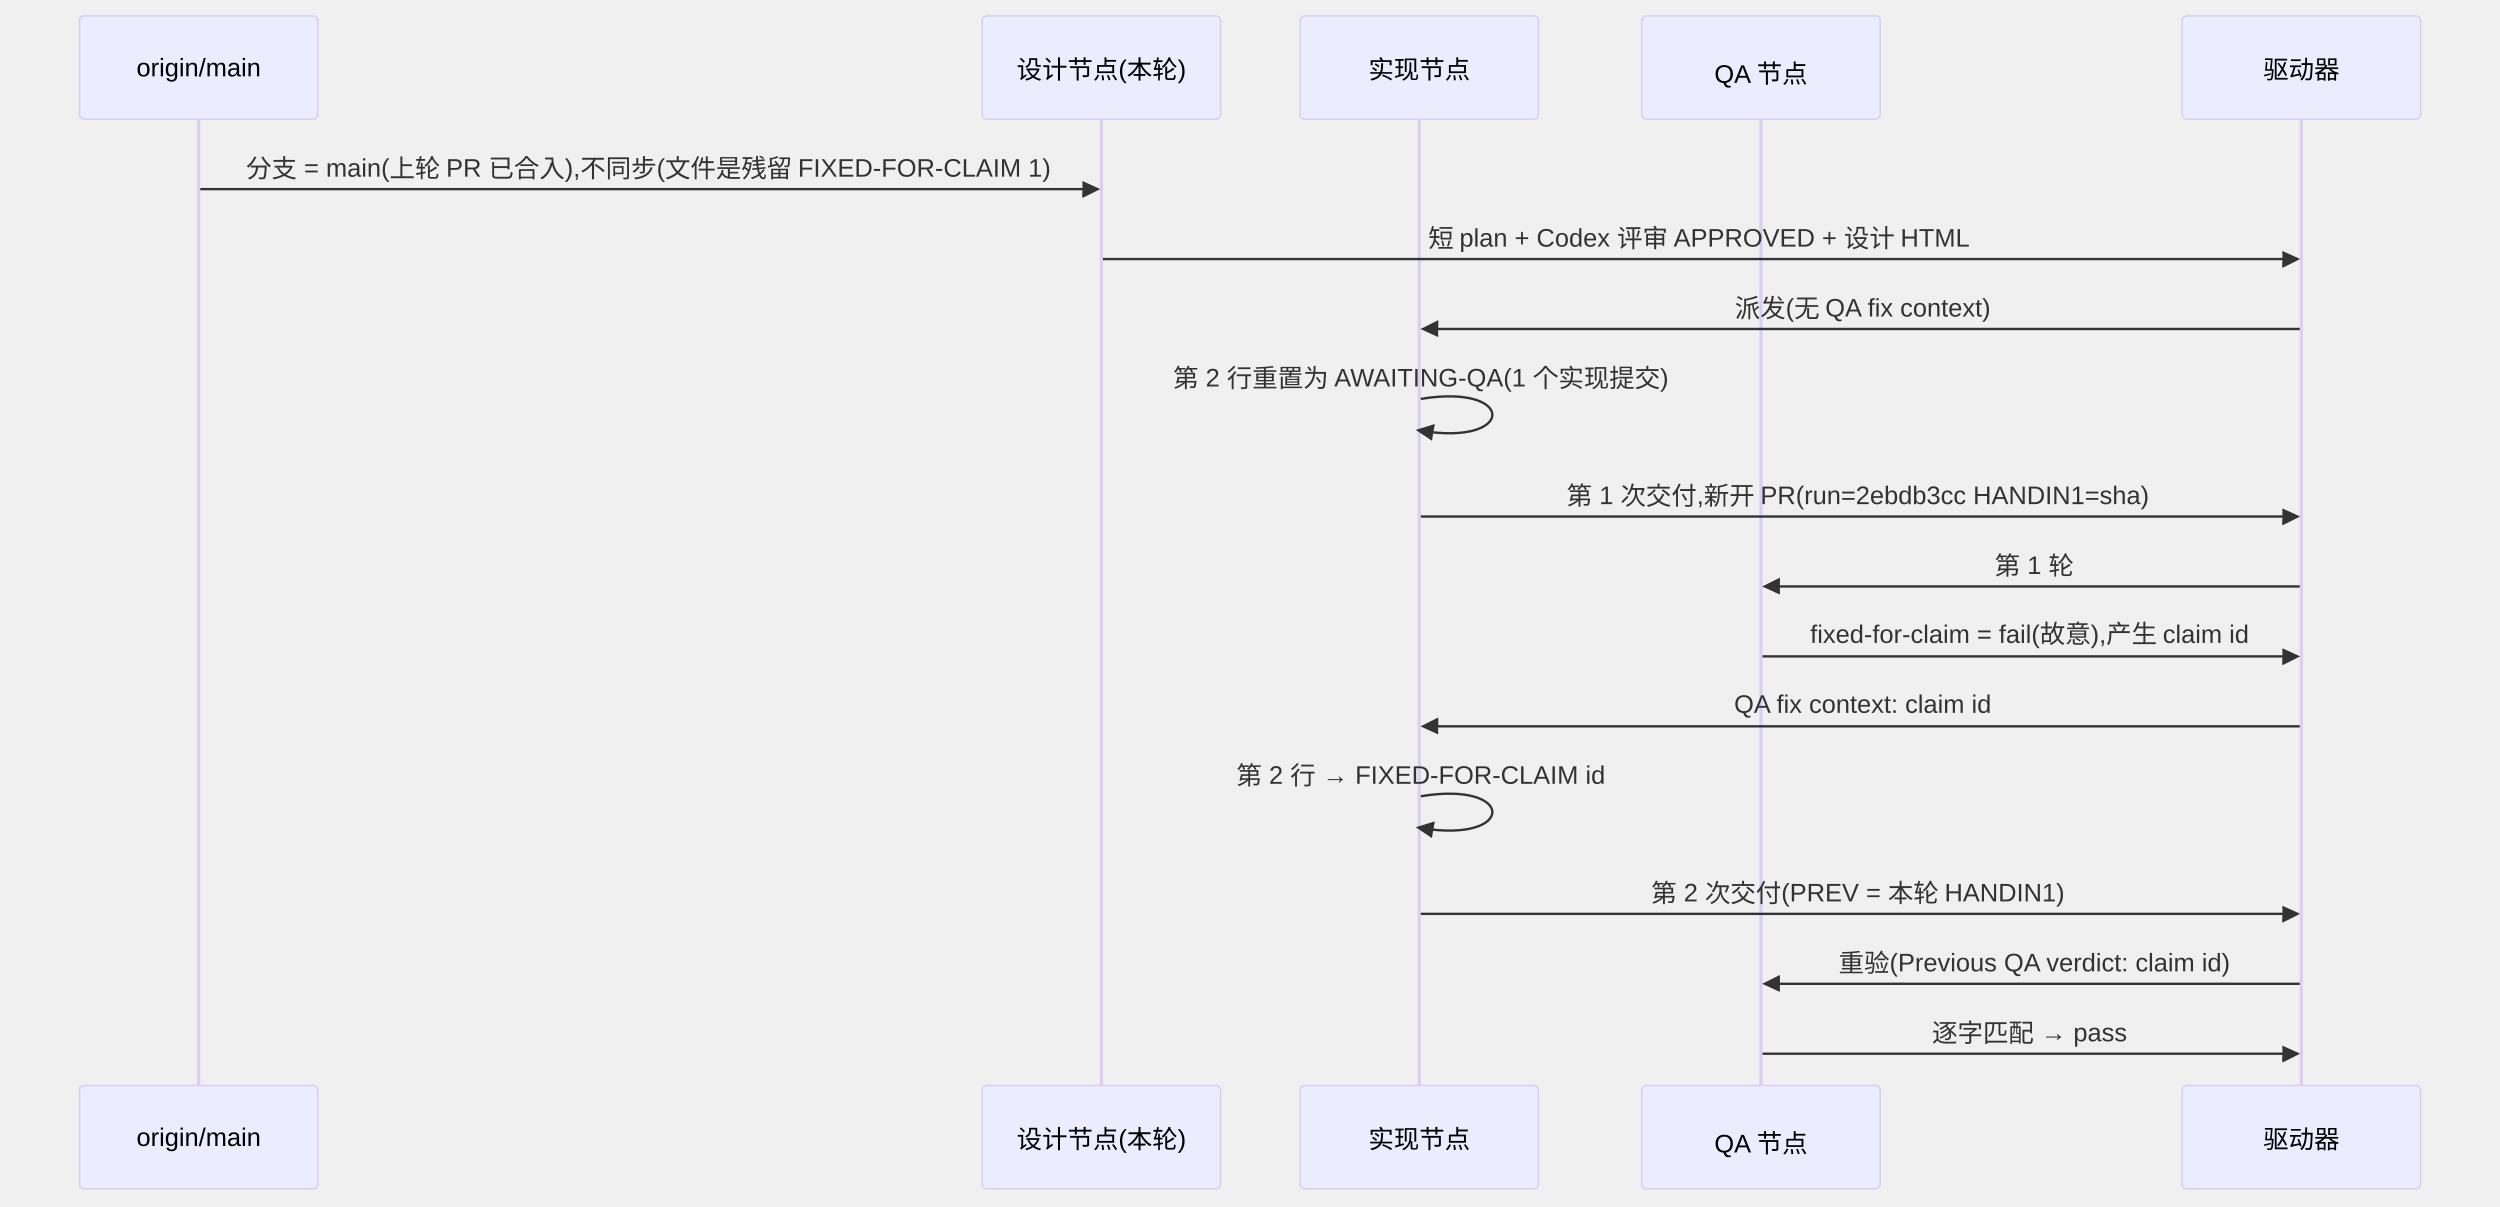
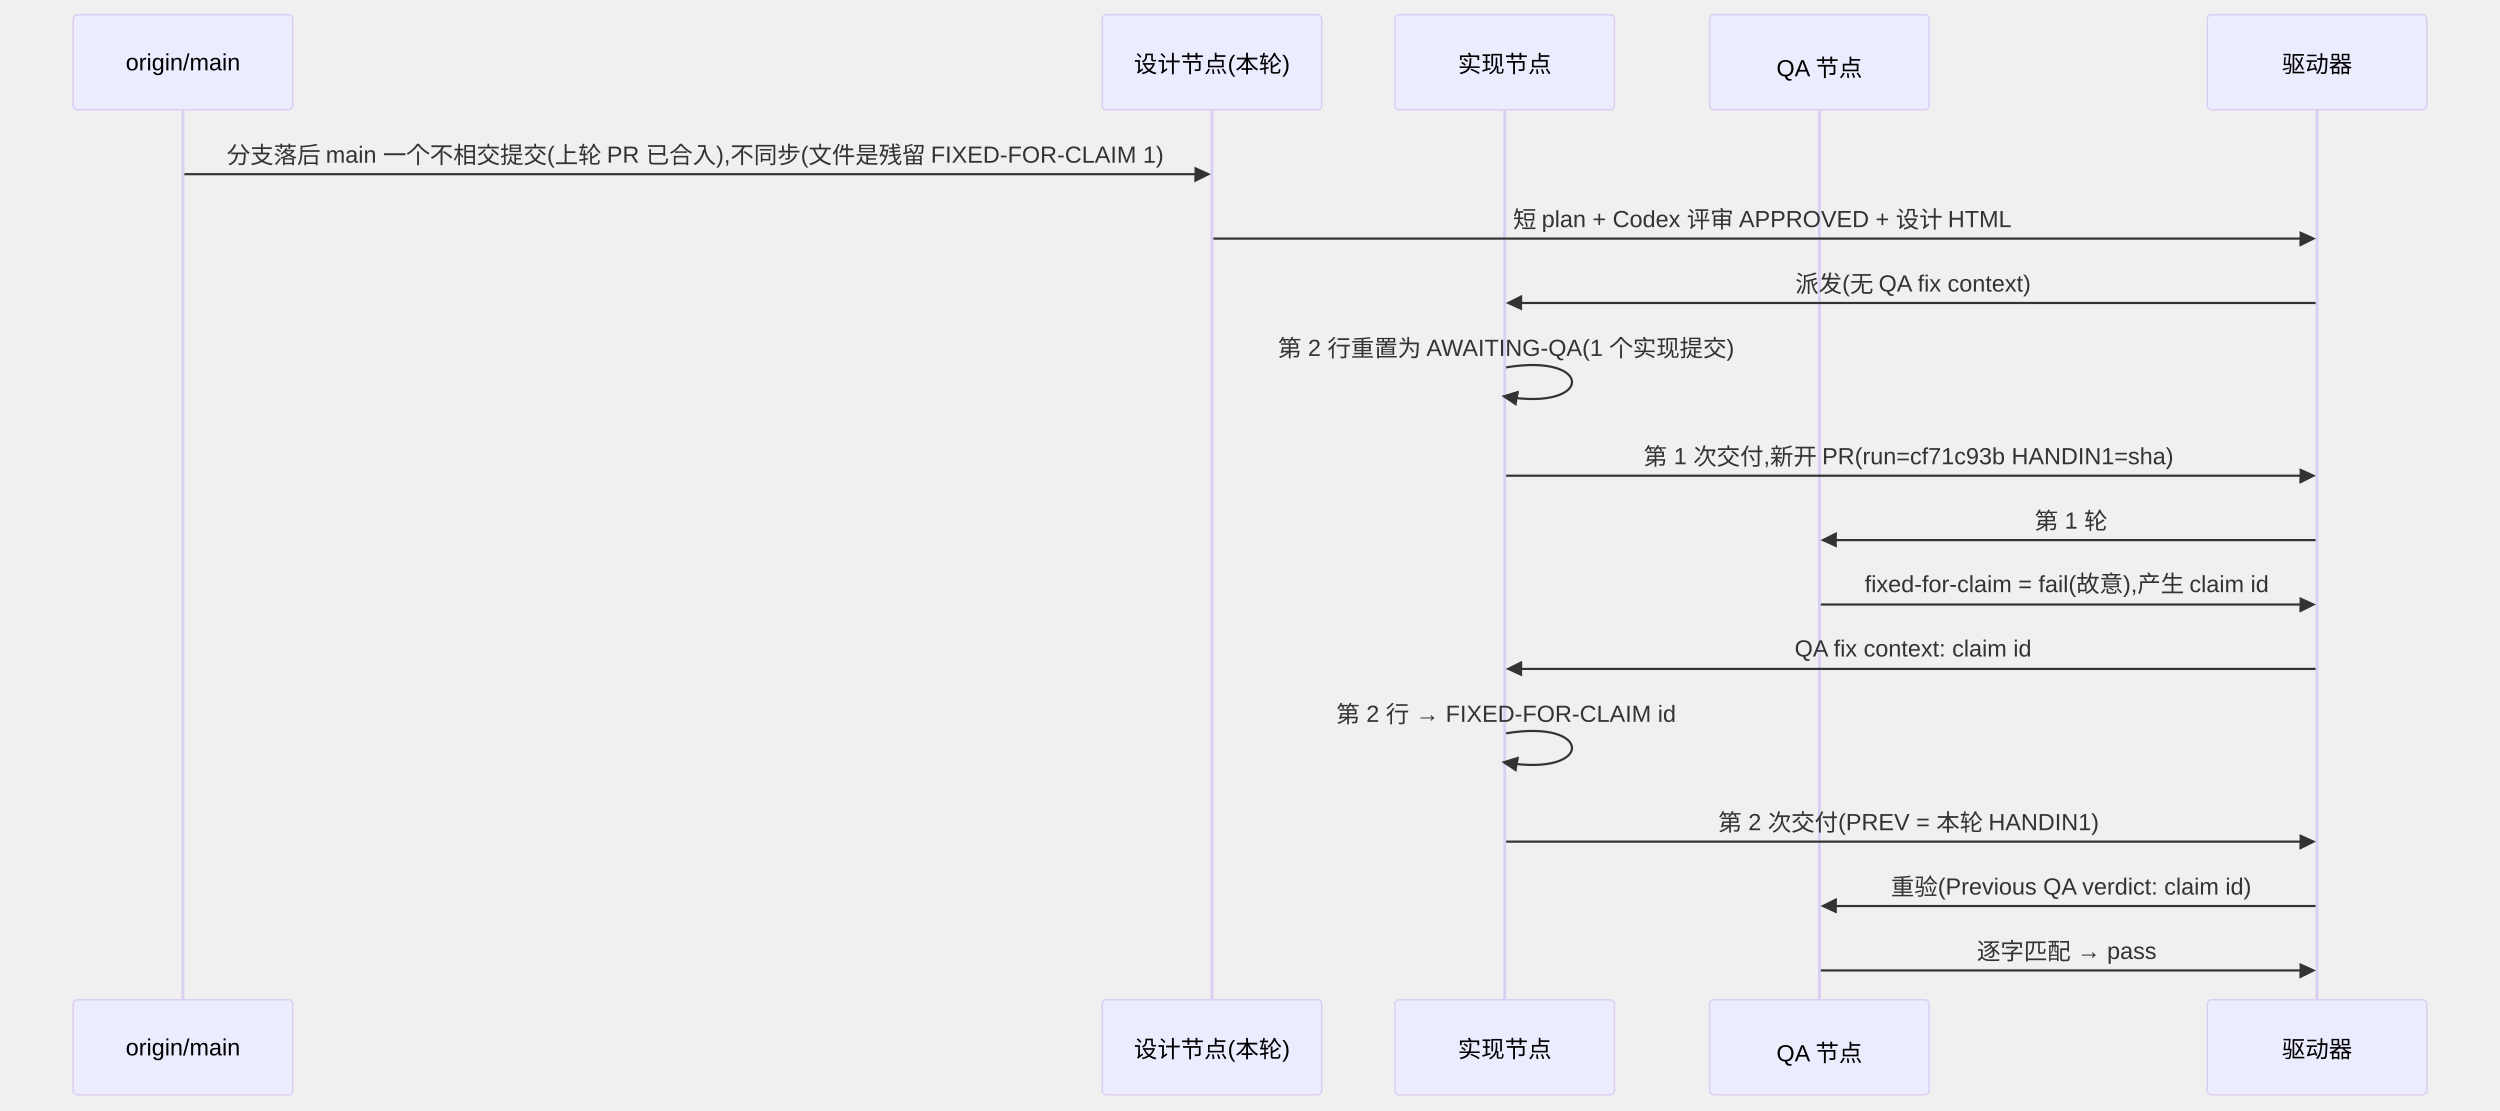
- <svg xmlns="http://www.w3.org/2000/svg" id="FLY-3150-d1" width="100%" style="max-width: 1573px; background-color: white;" viewBox="-50 -10 1573 759" role="graphics-document document" aria-roledescription="sequence">
+ <svg xmlns="http://www.w3.org/2000/svg" id="FLY-3150-d1" width="100%" style="max-width: 1708px; background-color: white;" viewBox="-50 -10 1708 759" role="graphics-document document" aria-roledescription="sequence">
  <g>
-     <rect x="1323" y="673" fill="#eaeaea" stroke="#666" width="150" height="65" name="D" rx="3" ry="3" class="actor actor-bottom" />
-     <text x="1398" y="705.5" dominant-baseline="central" alignment-baseline="central" class="actor actor-box" style="text-anchor: middle; font-size: 16px; font-weight: 400;">
-       <tspan x="1398" dy="0">驱动器</tspan>
+     <rect x="1458" y="673" fill="#eaeaea" stroke="#666" width="150" height="65" name="D" rx="3" ry="3" class="actor actor-bottom" />
+     <text x="1533" y="705.5" dominant-baseline="central" alignment-baseline="central" class="actor actor-box" style="text-anchor: middle; font-size: 16px; font-weight: 400;">
+       <tspan x="1533" dy="0">驱动器</tspan>
    </text>
  </g>
  <g>
-     <rect x="983" y="673" fill="#eaeaea" stroke="#666" width="150" height="65" name="Q" rx="3" ry="3" class="actor actor-bottom" />
-     <text x="1058" y="705.5" dominant-baseline="central" alignment-baseline="central" class="actor actor-box" style="text-anchor: middle; font-size: 16px; font-weight: 400;">
-       <tspan x="1058" dy="0">QA 节点</tspan>
+     <rect x="1118" y="673" fill="#eaeaea" stroke="#666" width="150" height="65" name="Q" rx="3" ry="3" class="actor actor-bottom" />
+     <text x="1193" y="705.5" dominant-baseline="central" alignment-baseline="central" class="actor actor-box" style="text-anchor: middle; font-size: 16px; font-weight: 400;">
+       <tspan x="1193" dy="0">QA 节点</tspan>
    </text>
  </g>
  <g>
-     <rect x="768" y="673" fill="#eaeaea" stroke="#666" width="150" height="65" name="I" rx="3" ry="3" class="actor actor-bottom" />
-     <text x="843" y="705.5" dominant-baseline="central" alignment-baseline="central" class="actor actor-box" style="text-anchor: middle; font-size: 16px; font-weight: 400;">
-       <tspan x="843" dy="0">实现节点</tspan>
+     <rect x="903" y="673" fill="#eaeaea" stroke="#666" width="150" height="65" name="I" rx="3" ry="3" class="actor actor-bottom" />
+     <text x="978" y="705.5" dominant-baseline="central" alignment-baseline="central" class="actor actor-box" style="text-anchor: middle; font-size: 16px; font-weight: 400;">
+       <tspan x="978" dy="0">实现节点</tspan>
    </text>
  </g>
  <g>
-     <rect x="568" y="673" fill="#eaeaea" stroke="#666" width="150" height="65" name="S" rx="3" ry="3" class="actor actor-bottom" />
-     <text x="643" y="705.5" dominant-baseline="central" alignment-baseline="central" class="actor actor-box" style="text-anchor: middle; font-size: 16px; font-weight: 400;">
-       <tspan x="643" dy="0">设计节点(本轮)</tspan>
+     <rect x="703" y="673" fill="#eaeaea" stroke="#666" width="150" height="65" name="S" rx="3" ry="3" class="actor actor-bottom" />
+     <text x="778" y="705.5" dominant-baseline="central" alignment-baseline="central" class="actor actor-box" style="text-anchor: middle; font-size: 16px; font-weight: 400;">
+       <tspan x="778" dy="0">设计节点(本轮)</tspan>
    </text>
  </g>
  <g>
    <rect x="0" y="673" fill="#eaeaea" stroke="#666" width="150" height="65" name="M" rx="3" ry="3" class="actor actor-bottom" />
    <text x="75" y="705.5" dominant-baseline="central" alignment-baseline="central" class="actor actor-box" style="text-anchor: middle; font-size: 16px; font-weight: 400;">
      <tspan x="75" dy="0">origin/main</tspan>
    </text>
  </g>
  <g>
-     <line id="actor4" x1="1398" y1="65" x2="1398" y2="673" class="actor-line 200" stroke-width="0.5px" stroke="#999" name="D" />
+     <line id="actor4" x1="1533" y1="65" x2="1533" y2="673" class="actor-line 200" stroke-width="0.5px" stroke="#999" name="D" />
    <g id="root-4">
-       <rect x="1323" y="0" fill="#eaeaea" stroke="#666" width="150" height="65" name="D" rx="3" ry="3" class="actor actor-top" />
-       <text x="1398" y="32.5" dominant-baseline="central" alignment-baseline="central" class="actor actor-box" style="text-anchor: middle; font-size: 16px; font-weight: 400;">
-         <tspan x="1398" dy="0">驱动器</tspan>
+       <rect x="1458" y="0" fill="#eaeaea" stroke="#666" width="150" height="65" name="D" rx="3" ry="3" class="actor actor-top" />
+       <text x="1533" y="32.5" dominant-baseline="central" alignment-baseline="central" class="actor actor-box" style="text-anchor: middle; font-size: 16px; font-weight: 400;">
+         <tspan x="1533" dy="0">驱动器</tspan>
      </text>
    </g>
  </g>
  <g>
-     <line id="actor3" x1="1058" y1="65" x2="1058" y2="673" class="actor-line 200" stroke-width="0.5px" stroke="#999" name="Q" />
+     <line id="actor3" x1="1193" y1="65" x2="1193" y2="673" class="actor-line 200" stroke-width="0.5px" stroke="#999" name="Q" />
    <g id="root-3">
-       <rect x="983" y="0" fill="#eaeaea" stroke="#666" width="150" height="65" name="Q" rx="3" ry="3" class="actor actor-top" />
-       <text x="1058" y="32.5" dominant-baseline="central" alignment-baseline="central" class="actor actor-box" style="text-anchor: middle; font-size: 16px; font-weight: 400;">
-         <tspan x="1058" dy="0">QA 节点</tspan>
+       <rect x="1118" y="0" fill="#eaeaea" stroke="#666" width="150" height="65" name="Q" rx="3" ry="3" class="actor actor-top" />
+       <text x="1193" y="32.5" dominant-baseline="central" alignment-baseline="central" class="actor actor-box" style="text-anchor: middle; font-size: 16px; font-weight: 400;">
+         <tspan x="1193" dy="0">QA 节点</tspan>
      </text>
    </g>
  </g>
  <g>
-     <line id="actor2" x1="843" y1="65" x2="843" y2="673" class="actor-line 200" stroke-width="0.5px" stroke="#999" name="I" />
+     <line id="actor2" x1="978" y1="65" x2="978" y2="673" class="actor-line 200" stroke-width="0.5px" stroke="#999" name="I" />
    <g id="root-2">
-       <rect x="768" y="0" fill="#eaeaea" stroke="#666" width="150" height="65" name="I" rx="3" ry="3" class="actor actor-top" />
-       <text x="843" y="32.5" dominant-baseline="central" alignment-baseline="central" class="actor actor-box" style="text-anchor: middle; font-size: 16px; font-weight: 400;">
-         <tspan x="843" dy="0">实现节点</tspan>
+       <rect x="903" y="0" fill="#eaeaea" stroke="#666" width="150" height="65" name="I" rx="3" ry="3" class="actor actor-top" />
+       <text x="978" y="32.5" dominant-baseline="central" alignment-baseline="central" class="actor actor-box" style="text-anchor: middle; font-size: 16px; font-weight: 400;">
+         <tspan x="978" dy="0">实现节点</tspan>
      </text>
    </g>
  </g>
  <g>
-     <line id="actor1" x1="643" y1="65" x2="643" y2="673" class="actor-line 200" stroke-width="0.5px" stroke="#999" name="S" />
+     <line id="actor1" x1="778" y1="65" x2="778" y2="673" class="actor-line 200" stroke-width="0.5px" stroke="#999" name="S" />
    <g id="root-1">
-       <rect x="568" y="0" fill="#eaeaea" stroke="#666" width="150" height="65" name="S" rx="3" ry="3" class="actor actor-top" />
-       <text x="643" y="32.5" dominant-baseline="central" alignment-baseline="central" class="actor actor-box" style="text-anchor: middle; font-size: 16px; font-weight: 400;">
-         <tspan x="643" dy="0">设计节点(本轮)</tspan>
+       <rect x="703" y="0" fill="#eaeaea" stroke="#666" width="150" height="65" name="S" rx="3" ry="3" class="actor actor-top" />
+       <text x="778" y="32.5" dominant-baseline="central" alignment-baseline="central" class="actor actor-box" style="text-anchor: middle; font-size: 16px; font-weight: 400;">
+         <tspan x="778" dy="0">设计节点(本轮)</tspan>
      </text>
    </g>
  </g>
  <g>
    <line id="actor0" x1="75" y1="65" x2="75" y2="673" class="actor-line 200" stroke-width="0.5px" stroke="#999" name="M" />
    <g id="root-0">
      <rect x="0" y="0" fill="#eaeaea" stroke="#666" width="150" height="65" name="M" rx="3" ry="3" class="actor actor-top" />
      <text x="75" y="32.5" dominant-baseline="central" alignment-baseline="central" class="actor actor-box" style="text-anchor: middle; font-size: 16px; font-weight: 400;">
        <tspan x="75" dy="0">origin/main</tspan>
      </text>
    </g>
  </g>
  <style>#FLY-3150-d1{font-family:"trebuchet ms",verdana,arial,sans-serif;font-size:16px;fill:#333;}@keyframes edge-animation-frame{from{stroke-dashoffset:0;}}@keyframes dash{to{stroke-dashoffset:0;}}#FLY-3150-d1 .edge-animation-slow{stroke-dasharray:9,5!important;stroke-dashoffset:900;animation:dash 50s linear infinite;stroke-linecap:round;}#FLY-3150-d1 .edge-animation-fast{stroke-dasharray:9,5!important;stroke-dashoffset:900;animation:dash 20s linear infinite;stroke-linecap:round;}#FLY-3150-d1 .error-icon{fill:#552222;}#FLY-3150-d1 .error-text{fill:#552222;stroke:#552222;}#FLY-3150-d1 .edge-thickness-normal{stroke-width:1px;}#FLY-3150-d1 .edge-thickness-thick{stroke-width:3.5px;}#FLY-3150-d1 .edge-pattern-solid{stroke-dasharray:0;}#FLY-3150-d1 .edge-thickness-invisible{stroke-width:0;fill:none;}#FLY-3150-d1 .edge-pattern-dashed{stroke-dasharray:3;}#FLY-3150-d1 .edge-pattern-dotted{stroke-dasharray:2;}#FLY-3150-d1 .marker{fill:#333333;stroke:#333333;}#FLY-3150-d1 .marker.cross{stroke:#333333;}#FLY-3150-d1 svg{font-family:"trebuchet ms",verdana,arial,sans-serif;font-size:16px;}#FLY-3150-d1 p{margin:0;}#FLY-3150-d1 .actor{stroke:hsl(259.626, 59.777%, 87.902%);fill:#ECECFF;}#FLY-3150-d1 text.actor&gt;tspan{fill:black;stroke:none;}#FLY-3150-d1 .actor-line{stroke:hsl(259.626, 59.777%, 87.902%);}#FLY-3150-d1 .innerArc{stroke-width:1.5;stroke-dasharray:none;}#FLY-3150-d1 .messageLine0{stroke-width:1.5;stroke-dasharray:none;stroke:#333;}#FLY-3150-d1 .messageLine1{stroke-width:1.5;stroke-dasharray:2,2;stroke:#333;}#FLY-3150-d1 #arrowhead path{fill:#333;stroke:#333;}#FLY-3150-d1 .sequenceNumber{fill:white;}#FLY-3150-d1 #sequencenumber{fill:#333;}#FLY-3150-d1 #crosshead path{fill:#333;stroke:#333;}#FLY-3150-d1 .messageText{fill:#333;stroke:none;}#FLY-3150-d1 .labelBox{stroke:hsl(259.626, 59.777%, 87.902%);fill:#ECECFF;}#FLY-3150-d1 .labelText,#FLY-3150-d1 .labelText&gt;tspan{fill:black;stroke:none;}#FLY-3150-d1 .loopText,#FLY-3150-d1 .loopText&gt;tspan{fill:black;stroke:none;}#FLY-3150-d1 .loopLine{stroke-width:2px;stroke-dasharray:2,2;stroke:hsl(259.626, 59.777%, 87.902%);fill:hsl(259.626, 59.777%, 87.902%);}#FLY-3150-d1 .note{stroke:#aaaa33;fill:#fff5ad;}#FLY-3150-d1 .noteText,#FLY-3150-d1 .noteText&gt;tspan{fill:black;stroke:none;}#FLY-3150-d1 .activation0{fill:#f4f4f4;stroke:#666;}#FLY-3150-d1 .activation1{fill:#f4f4f4;stroke:#666;}#FLY-3150-d1 .activation2{fill:#f4f4f4;stroke:#666;}#FLY-3150-d1 .actorPopupMenu{position:absolute;}#FLY-3150-d1 .actorPopupMenuPanel{position:absolute;fill:#ECECFF;box-shadow:0px 8px 16px 0px rgba(0,0,0,0.2);filter:drop-shadow(3px 5px 2px rgb(0 0 0 / 0.4));}#FLY-3150-d1 .actor-man line{stroke:hsl(259.626, 59.777%, 87.902%);fill:#ECECFF;}#FLY-3150-d1 .actor-man circle,#FLY-3150-d1 line{stroke:hsl(259.626, 59.777%, 87.902%);fill:#ECECFF;stroke-width:2px;}#FLY-3150-d1 :root{--mermaid-font-family:"trebuchet ms",verdana,arial,sans-serif;}</style>
  <g />
  <defs>
    <symbol id="computer" width="24" height="24">
      <path transform="scale(.5)" d="M2 2v13h20v-13h-20zm18 11h-16v-9h16v9zm-10.228 6l.466-1h3.524l.467 1h-4.457zm14.228 3h-24l2-6h2.104l-1.33 4h18.45l-1.297-4h2.073l2 6zm-5-10h-14v-7h14v7z" />
    </symbol>
  </defs>
  <defs>
    <symbol id="database" fill-rule="evenodd" clip-rule="evenodd">
      <path transform="scale(.5)" d="M12.258.001l.256.004.255.005.253.008.251.01.249.012.247.015.246.016.242.019.241.02.239.023.236.024.233.027.231.028.229.031.225.032.223.034.22.036.217.038.214.04.211.041.208.043.205.045.201.046.198.048.194.05.191.051.187.053.183.054.18.056.175.057.172.059.168.06.163.061.16.063.155.064.15.066.074.033.073.033.071.034.07.034.069.035.068.035.067.035.066.035.064.036.064.036.062.036.06.036.06.037.058.037.058.037.055.038.055.038.053.038.052.038.051.039.05.039.048.039.047.039.045.04.044.04.043.04.041.04.04.041.039.041.037.041.036.041.034.041.033.042.032.042.03.042.029.042.027.042.026.043.024.043.023.043.021.043.02.043.018.044.017.043.015.044.013.044.012.044.011.045.009.044.007.045.006.045.004.045.002.045.001.045v17l-.001.045-.002.045-.004.045-.006.045-.007.045-.009.044-.011.045-.012.044-.013.044-.015.044-.017.043-.018.044-.02.043-.021.043-.023.043-.024.043-.026.043-.027.042-.029.042-.03.042-.032.042-.033.042-.034.041-.036.041-.037.041-.039.041-.04.041-.041.04-.043.04-.044.04-.045.04-.047.039-.048.039-.05.039-.051.039-.052.038-.053.038-.055.038-.055.038-.058.037-.058.037-.06.037-.06.036-.062.036-.064.036-.064.036-.066.035-.067.035-.068.035-.069.035-.07.034-.071.034-.073.033-.074.033-.15.066-.155.064-.16.063-.163.061-.168.06-.172.059-.175.057-.18.056-.183.054-.187.053-.191.051-.194.05-.198.048-.201.046-.205.045-.208.043-.211.041-.214.04-.217.038-.22.036-.223.034-.225.032-.229.031-.231.028-.233.027-.236.024-.239.023-.241.02-.242.019-.246.016-.247.015-.249.012-.251.01-.253.008-.255.005-.256.004-.258.001-.258-.001-.256-.004-.255-.005-.253-.008-.251-.01-.249-.012-.247-.015-.245-.016-.243-.019-.241-.02-.238-.023-.236-.024-.234-.027-.231-.028-.228-.031-.226-.032-.223-.034-.22-.036-.217-.038-.214-.04-.211-.041-.208-.043-.204-.045-.201-.046-.198-.048-.195-.05-.19-.051-.187-.053-.184-.054-.179-.056-.176-.057-.172-.059-.167-.06-.164-.061-.159-.063-.155-.064-.151-.066-.074-.033-.072-.033-.072-.034-.07-.034-.069-.035-.068-.035-.067-.035-.066-.035-.064-.036-.063-.036-.062-.036-.061-.036-.06-.037-.058-.037-.057-.037-.056-.038-.055-.038-.053-.038-.052-.038-.051-.039-.049-.039-.049-.039-.046-.039-.046-.04-.044-.04-.043-.04-.041-.04-.04-.041-.039-.041-.037-.041-.036-.041-.034-.041-.033-.042-.032-.042-.03-.042-.029-.042-.027-.042-.026-.043-.024-.043-.023-.043-.021-.043-.02-.043-.018-.044-.017-.043-.015-.044-.013-.044-.012-.044-.011-.045-.009-.044-.007-.045-.006-.045-.004-.045-.002-.045-.001-.045v-17l.001-.045.002-.045.004-.045.006-.045.007-.045.009-.044.011-.045.012-.044.013-.044.015-.044.017-.043.018-.044.02-.043.021-.043.023-.043.024-.043.026-.043.027-.042.029-.042.03-.042.032-.042.033-.042.034-.041.036-.041.037-.041.039-.041.04-.041.041-.04.043-.04.044-.04.046-.04.046-.039.049-.039.049-.039.051-.039.052-.038.053-.038.055-.038.056-.038.057-.037.058-.037.06-.037.061-.036.062-.036.063-.036.064-.036.066-.035.067-.035.068-.035.069-.035.07-.034.072-.034.072-.033.074-.033.151-.066.155-.064.159-.063.164-.061.167-.06.172-.059.176-.057.179-.056.184-.054.187-.053.19-.051.195-.05.198-.048.201-.046.204-.045.208-.043.211-.041.214-.04.217-.038.22-.036.223-.034.226-.032.228-.031.231-.028.234-.027.236-.024.238-.023.241-.02.243-.019.245-.016.247-.015.249-.012.251-.01.253-.008.255-.005.256-.004.258-.001.258.001zm-9.258 20.499v.01l.001.021.003.021.004.022.005.021.006.022.007.022.009.023.01.022.011.023.012.023.013.023.015.023.016.024.017.023.018.024.019.024.021.024.022.025.023.024.024.025.052.049.056.05.061.051.066.051.07.051.075.051.079.052.084.052.088.052.092.052.097.052.102.051.105.052.11.052.114.051.119.051.123.051.127.05.131.05.135.05.139.048.144.049.147.047.152.047.155.047.16.045.163.045.167.043.171.043.176.041.178.041.183.039.187.039.19.037.194.035.197.035.202.033.204.031.209.03.212.029.216.027.219.025.222.024.226.021.23.02.233.018.236.016.24.015.243.012.246.01.249.008.253.005.256.004.259.001.26-.001.257-.004.254-.005.25-.008.247-.011.244-.012.241-.014.237-.016.233-.018.231-.021.226-.021.224-.024.22-.026.216-.027.212-.028.21-.031.205-.031.202-.034.198-.034.194-.036.191-.037.187-.039.183-.04.179-.04.175-.042.172-.043.168-.044.163-.045.16-.046.155-.046.152-.047.148-.048.143-.049.139-.049.136-.05.131-.05.126-.05.123-.051.118-.052.114-.051.11-.052.106-.052.101-.052.096-.052.092-.052.088-.053.083-.051.079-.052.074-.052.07-.051.065-.051.06-.051.056-.05.051-.05.023-.024.023-.025.021-.024.02-.024.019-.024.018-.024.017-.024.015-.023.014-.024.013-.023.012-.023.01-.023.01-.022.008-.022.006-.022.006-.022.004-.022.004-.021.001-.021.001-.021v-4.127l-.077.055-.08.053-.083.054-.085.053-.087.052-.09.052-.093.051-.095.05-.097.05-.1.049-.102.049-.105.048-.106.047-.109.047-.111.046-.114.045-.115.045-.118.044-.12.043-.122.042-.124.042-.126.041-.128.04-.13.04-.132.038-.134.038-.135.037-.138.037-.139.035-.142.035-.143.034-.144.033-.147.032-.148.031-.15.03-.151.03-.153.029-.154.027-.156.027-.158.026-.159.025-.161.024-.162.023-.163.022-.165.021-.166.02-.167.019-.169.018-.169.017-.171.016-.173.015-.173.014-.175.013-.175.012-.177.011-.178.01-.179.008-.179.008-.181.006-.182.005-.182.004-.184.003-.184.002h-.37l-.184-.002-.184-.003-.182-.004-.182-.005-.181-.006-.179-.008-.179-.008-.178-.01-.176-.011-.176-.012-.175-.013-.173-.014-.172-.015-.171-.016-.17-.017-.169-.018-.167-.019-.166-.02-.165-.021-.163-.022-.162-.023-.161-.024-.159-.025-.157-.026-.156-.027-.155-.027-.153-.029-.151-.03-.15-.03-.148-.031-.146-.032-.145-.033-.143-.034-.141-.035-.14-.035-.137-.037-.136-.037-.134-.038-.132-.038-.13-.04-.128-.04-.126-.041-.124-.042-.122-.042-.12-.044-.117-.043-.116-.045-.113-.045-.112-.046-.109-.047-.106-.047-.105-.048-.102-.049-.1-.049-.097-.05-.095-.05-.093-.052-.09-.051-.087-.052-.085-.053-.083-.054-.08-.054-.077-.054v4.127zm0-5.654v.011l.001.021.003.021.004.021.005.022.006.022.007.022.009.022.01.022.011.023.012.023.013.023.015.024.016.023.017.024.018.024.019.024.021.024.022.024.023.025.024.024.052.05.056.05.061.05.066.051.07.051.075.052.079.051.084.052.088.052.092.052.097.052.102.052.105.052.11.051.114.051.119.052.123.05.127.051.131.05.135.049.139.049.144.048.147.048.152.047.155.046.16.045.163.045.167.044.171.042.176.042.178.04.183.04.187.038.19.037.194.036.197.034.202.033.204.032.209.03.212.028.216.027.219.025.222.024.226.022.23.02.233.018.236.016.24.014.243.012.246.01.249.008.253.006.256.003.259.001.26-.001.257-.003.254-.006.25-.008.247-.01.244-.012.241-.015.237-.016.233-.018.231-.02.226-.022.224-.024.22-.025.216-.027.212-.029.21-.03.205-.032.202-.033.198-.035.194-.036.191-.037.187-.039.183-.039.179-.041.175-.042.172-.043.168-.044.163-.045.16-.045.155-.047.152-.047.148-.048.143-.048.139-.05.136-.049.131-.05.126-.051.123-.051.118-.051.114-.052.11-.052.106-.052.101-.052.096-.052.092-.052.088-.052.083-.052.079-.052.074-.051.07-.052.065-.051.06-.05.056-.051.051-.049.023-.025.023-.024.021-.025.02-.024.019-.024.018-.024.017-.024.015-.023.014-.023.013-.024.012-.022.01-.023.01-.023.008-.022.006-.022.006-.022.004-.021.004-.022.001-.021.001-.021v-4.139l-.077.054-.08.054-.083.054-.085.052-.087.053-.09.051-.093.051-.095.051-.097.05-.1.049-.102.049-.105.048-.106.047-.109.047-.111.046-.114.045-.115.044-.118.044-.12.044-.122.042-.124.042-.126.041-.128.04-.13.039-.132.039-.134.038-.135.037-.138.036-.139.036-.142.035-.143.033-.144.033-.147.033-.148.031-.15.03-.151.03-.153.028-.154.028-.156.027-.158.026-.159.025-.161.024-.162.023-.163.022-.165.021-.166.02-.167.019-.169.018-.169.017-.171.016-.173.015-.173.014-.175.013-.175.012-.177.011-.178.009-.179.009-.179.007-.181.007-.182.005-.182.004-.184.003-.184.002h-.37l-.184-.002-.184-.003-.182-.004-.182-.005-.181-.007-.179-.007-.179-.009-.178-.009-.176-.011-.176-.012-.175-.013-.173-.014-.172-.015-.171-.016-.17-.017-.169-.018-.167-.019-.166-.02-.165-.021-.163-.022-.162-.023-.161-.024-.159-.025-.157-.026-.156-.027-.155-.028-.153-.028-.151-.03-.15-.03-.148-.031-.146-.033-.145-.033-.143-.033-.141-.035-.14-.036-.137-.036-.136-.037-.134-.038-.132-.039-.13-.039-.128-.04-.126-.041-.124-.042-.122-.043-.12-.043-.117-.044-.116-.044-.113-.046-.112-.046-.109-.046-.106-.047-.105-.048-.102-.049-.1-.049-.097-.05-.095-.051-.093-.051-.09-.051-.087-.053-.085-.052-.083-.054-.08-.054-.077-.054v4.139zm0-5.666v.011l.001.02.003.022.004.021.005.022.006.021.007.022.009.023.01.022.011.023.012.023.013.023.015.023.016.024.017.024.018.023.019.024.021.025.022.024.023.024.024.025.052.05.056.05.061.05.066.051.07.051.075.052.079.051.084.052.088.052.092.052.097.052.102.052.105.051.11.052.114.051.119.051.123.051.127.05.131.05.135.05.139.049.144.048.147.048.152.047.155.046.16.045.163.045.167.043.171.043.176.042.178.04.183.04.187.038.19.037.194.036.197.034.202.033.204.032.209.03.212.028.216.027.219.025.222.024.226.021.23.02.233.018.236.017.24.014.243.012.246.01.249.008.253.006.256.003.259.001.26-.001.257-.003.254-.006.25-.008.247-.01.244-.013.241-.014.237-.016.233-.018.231-.02.226-.022.224-.024.22-.025.216-.027.212-.029.21-.03.205-.032.202-.033.198-.035.194-.036.191-.037.187-.039.183-.039.179-.041.175-.042.172-.043.168-.044.163-.045.16-.045.155-.047.152-.047.148-.048.143-.049.139-.049.136-.049.131-.051.126-.05.123-.051.118-.052.114-.051.11-.052.106-.052.101-.052.096-.052.092-.052.088-.052.083-.052.079-.052.074-.052.07-.051.065-.051.06-.051.056-.05.051-.049.023-.025.023-.025.021-.024.02-.024.019-.024.018-.024.017-.024.015-.023.014-.024.013-.023.012-.023.01-.022.01-.023.008-.022.006-.022.006-.022.004-.022.004-.021.001-.021.001-.021v-4.153l-.077.054-.08.054-.083.053-.085.053-.087.053-.09.051-.093.051-.095.051-.097.05-.1.049-.102.048-.105.048-.106.048-.109.046-.111.046-.114.046-.115.044-.118.044-.12.043-.122.043-.124.042-.126.041-.128.04-.13.039-.132.039-.134.038-.135.037-.138.036-.139.036-.142.034-.143.034-.144.033-.147.032-.148.032-.15.03-.151.03-.153.028-.154.028-.156.027-.158.026-.159.024-.161.024-.162.023-.163.023-.165.021-.166.02-.167.019-.169.018-.169.017-.171.016-.173.015-.173.014-.175.013-.175.012-.177.01-.178.01-.179.009-.179.007-.181.006-.182.006-.182.004-.184.003-.184.001-.185.001-.185-.001-.184-.001-.184-.003-.182-.004-.182-.006-.181-.006-.179-.007-.179-.009-.178-.01-.176-.01-.176-.012-.175-.013-.173-.014-.172-.015-.171-.016-.17-.017-.169-.018-.167-.019-.166-.02-.165-.021-.163-.023-.162-.023-.161-.024-.159-.024-.157-.026-.156-.027-.155-.028-.153-.028-.151-.03-.15-.03-.148-.032-.146-.032-.145-.033-.143-.034-.141-.034-.14-.036-.137-.036-.136-.037-.134-.038-.132-.039-.13-.039-.128-.041-.126-.041-.124-.041-.122-.043-.12-.043-.117-.044-.116-.044-.113-.046-.112-.046-.109-.046-.106-.048-.105-.048-.102-.048-.1-.05-.097-.049-.095-.051-.093-.051-.09-.052-.087-.052-.085-.053-.083-.053-.08-.054-.077-.054v4.153zm8.74-8.179l-.257.004-.254.005-.25.008-.247.011-.244.012-.241.014-.237.016-.233.018-.231.021-.226.022-.224.023-.22.026-.216.027-.212.028-.21.031-.205.032-.202.033-.198.034-.194.036-.191.038-.187.038-.183.04-.179.041-.175.042-.172.043-.168.043-.163.045-.16.046-.155.046-.152.048-.148.048-.143.048-.139.049-.136.05-.131.05-.126.051-.123.051-.118.051-.114.052-.11.052-.106.052-.101.052-.096.052-.092.052-.088.052-.083.052-.079.052-.074.051-.07.052-.065.051-.06.05-.056.05-.051.05-.023.025-.023.024-.021.024-.02.025-.019.024-.018.024-.017.023-.015.024-.014.023-.013.023-.012.023-.01.023-.01.022-.008.022-.006.023-.006.021-.004.022-.004.021-.001.021-.001.021.001.021.001.021.004.021.004.022.006.021.006.023.008.022.01.022.01.023.012.023.013.023.014.023.015.024.017.023.018.024.019.024.02.025.021.024.023.024.023.025.051.05.056.05.06.05.065.051.07.052.074.051.079.052.083.052.088.052.092.052.096.052.101.052.106.052.11.052.114.052.118.051.123.051.126.051.131.05.136.05.139.049.143.048.148.048.152.048.155.046.16.046.163.045.168.043.172.043.175.042.179.041.183.04.187.038.191.038.194.036.198.034.202.033.205.032.21.031.212.028.216.027.22.026.224.023.226.022.231.021.233.018.237.016.241.014.244.012.247.011.25.008.254.005.257.004.26.001.26-.001.257-.004.254-.005.25-.008.247-.011.244-.012.241-.014.237-.016.233-.018.231-.021.226-.022.224-.023.22-.026.216-.027.212-.028.21-.031.205-.032.202-.033.198-.034.194-.036.191-.038.187-.038.183-.04.179-.041.175-.042.172-.043.168-.043.163-.045.16-.046.155-.046.152-.048.148-.048.143-.048.139-.049.136-.05.131-.05.126-.051.123-.051.118-.051.114-.052.11-.052.106-.052.101-.052.096-.052.092-.052.088-.052.083-.052.079-.052.074-.051.07-.052.065-.051.06-.05.056-.05.051-.05.023-.025.023-.024.021-.024.02-.025.019-.024.018-.024.017-.023.015-.024.014-.023.013-.023.012-.023.01-.023.01-.022.008-.022.006-.023.006-.021.004-.022.004-.021.001-.021.001-.021-.001-.021-.001-.021-.004-.021-.004-.022-.006-.021-.006-.023-.008-.022-.01-.022-.01-.023-.012-.023-.013-.023-.014-.023-.015-.024-.017-.023-.018-.024-.019-.024-.02-.025-.021-.024-.023-.024-.023-.025-.051-.05-.056-.05-.06-.05-.065-.051-.07-.052-.074-.051-.079-.052-.083-.052-.088-.052-.092-.052-.096-.052-.101-.052-.106-.052-.11-.052-.114-.052-.118-.051-.123-.051-.126-.051-.131-.05-.136-.05-.139-.049-.143-.048-.148-.048-.152-.048-.155-.046-.16-.046-.163-.045-.168-.043-.172-.043-.175-.042-.179-.041-.183-.04-.187-.038-.191-.038-.194-.036-.198-.034-.202-.033-.205-.032-.21-.031-.212-.028-.216-.027-.22-.026-.224-.023-.226-.022-.231-.021-.233-.018-.237-.016-.241-.014-.244-.012-.247-.011-.25-.008-.254-.005-.257-.004-.26-.001-.26.001z" />
    </symbol>
  </defs>
  <defs>
    <symbol id="clock" width="24" height="24">
      <path transform="scale(.5)" d="M12 2c5.514 0 10 4.486 10 10s-4.486 10-10 10-10-4.486-10-10 4.486-10 10-10zm0-2c-6.627 0-12 5.373-12 12s5.373 12 12 12 12-5.373 12-12-5.373-12-12-12zm5.848 12.459c.202.038.202.333.001.372-1.907.361-6.045 1.111-6.547 1.111-.719 0-1.301-.582-1.301-1.301 0-.512.77-5.447 1.125-7.445.034-.192.312-.181.343.014l.985 6.238 5.394 1.011z" />
    </symbol>
  </defs>
  <defs>
    <marker id="arrowhead" refX="7.9" refY="5" markerUnits="userSpaceOnUse" markerWidth="12" markerHeight="12" orient="auto-start-reverse">
      <path d="M -1 0 L 10 5 L 0 10 z" />
    </marker>
  </defs>
  <defs>
    <marker id="crosshead" markerWidth="15" markerHeight="8" orient="auto" refX="4" refY="4.5">
      <path fill="none" stroke="#000000" stroke-width="1pt" d="M 1,2 L 6,7 M 6,2 L 1,7" style="stroke-dasharray: 0, 0;" />
    </marker>
  </defs>
  <defs>
    <marker id="filled-head" refX="15.5" refY="7" markerWidth="20" markerHeight="28" orient="auto">
      <path d="M 18,7 L9,13 L14,7 L9,1 Z" />
    </marker>
  </defs>
  <defs>
    <marker id="sequencenumber" refX="15" refY="15" markerWidth="60" markerHeight="40" orient="auto">
      <circle cx="15" cy="15" r="6" />
    </marker>
  </defs>
-   <text x="358" y="80" text-anchor="middle" dominant-baseline="middle" alignment-baseline="middle" class="messageText" dy="1em" style="font-size: 16px; font-weight: 400;">分支 = main(上轮 PR 已合入),不同步(文件是残留 FIXED-FOR-CLAIM 1)</text>
-   <line x1="76" y1="109" x2="639" y2="109" class="messageLine0" stroke-width="2" stroke="none" marker-end="url(#arrowhead)" style="fill: none;" />
-   <text x="1019" y="124" text-anchor="middle" dominant-baseline="middle" alignment-baseline="middle" class="messageText" dy="1em" style="font-size: 16px; font-weight: 400;">短 plan + Codex 评审 APPROVED + 设计 HTML</text>
-   <line x1="644" y1="153" x2="1394" y2="153" class="messageLine0" stroke-width="2" stroke="none" marker-end="url(#arrowhead)" style="fill: none;" />
-   <text x="1122" y="168" text-anchor="middle" dominant-baseline="middle" alignment-baseline="middle" class="messageText" dy="1em" style="font-size: 16px; font-weight: 400;">派发(无 QA fix context)</text>
-   <line x1="1397" y1="197" x2="847" y2="197" class="messageLine0" stroke-width="2" stroke="none" marker-end="url(#arrowhead)" style="fill: none;" />
-   <text x="844" y="212" text-anchor="middle" dominant-baseline="middle" alignment-baseline="middle" class="messageText" dy="1em" style="font-size: 16px; font-weight: 400;">第 2 行重置为 AWAITING-QA(1 个实现提交)</text>
-   <path d="M 844,241 C 904,231 904,271 844,261" class="messageLine0" stroke-width="2" stroke="none" marker-end="url(#arrowhead)" style="fill: none;" />
-   <text x="1119" y="286" text-anchor="middle" dominant-baseline="middle" alignment-baseline="middle" class="messageText" dy="1em" style="font-size: 16px; font-weight: 400;">第 1 次交付,新开 PR(run=2ebdb3cc HANDIN1=sha)</text>
-   <line x1="844" y1="315" x2="1394" y2="315" class="messageLine0" stroke-width="2" stroke="none" marker-end="url(#arrowhead)" style="fill: none;" />
-   <text x="1230" y="330" text-anchor="middle" dominant-baseline="middle" alignment-baseline="middle" class="messageText" dy="1em" style="font-size: 16px; font-weight: 400;">第 1 轮</text>
-   <line x1="1397" y1="359" x2="1062" y2="359" class="messageLine0" stroke-width="2" stroke="none" marker-end="url(#arrowhead)" style="fill: none;" />
-   <text x="1227" y="374" text-anchor="middle" dominant-baseline="middle" alignment-baseline="middle" class="messageText" dy="1em" style="font-size: 16px; font-weight: 400;">fixed-for-claim = fail(故意),产生 claim id</text>
-   <line x1="1059" y1="403" x2="1394" y2="403" class="messageLine0" stroke-width="2" stroke="none" marker-end="url(#arrowhead)" style="fill: none;" />
-   <text x="1122" y="418" text-anchor="middle" dominant-baseline="middle" alignment-baseline="middle" class="messageText" dy="1em" style="font-size: 16px; font-weight: 400;">QA fix context: claim id</text>
-   <line x1="1397" y1="447" x2="847" y2="447" class="messageLine0" stroke-width="2" stroke="none" marker-end="url(#arrowhead)" style="fill: none;" />
-   <text x="844" y="462" text-anchor="middle" dominant-baseline="middle" alignment-baseline="middle" class="messageText" dy="1em" style="font-size: 16px; font-weight: 400;">第 2 行 → FIXED-FOR-CLAIM id</text>
-   <path d="M 844,491 C 904,481 904,521 844,511" class="messageLine0" stroke-width="2" stroke="none" marker-end="url(#arrowhead)" style="fill: none;" />
-   <text x="1119" y="536" text-anchor="middle" dominant-baseline="middle" alignment-baseline="middle" class="messageText" dy="1em" style="font-size: 16px; font-weight: 400;">第 2 次交付(PREV = 本轮 HANDIN1)</text>
-   <line x1="844" y1="565" x2="1394" y2="565" class="messageLine0" stroke-width="2" stroke="none" marker-end="url(#arrowhead)" style="fill: none;" />
-   <text x="1230" y="580" text-anchor="middle" dominant-baseline="middle" alignment-baseline="middle" class="messageText" dy="1em" style="font-size: 16px; font-weight: 400;">重验(Previous QA verdict: claim id)</text>
-   <line x1="1397" y1="609" x2="1062" y2="609" class="messageLine0" stroke-width="2" stroke="none" marker-end="url(#arrowhead)" style="fill: none;" />
-   <text x="1227" y="624" text-anchor="middle" dominant-baseline="middle" alignment-baseline="middle" class="messageText" dy="1em" style="font-size: 16px; font-weight: 400;">逐字匹配 → pass</text>
-   <line x1="1059" y1="653" x2="1394" y2="653" class="messageLine0" stroke-width="2" stroke="none" marker-end="url(#arrowhead)" style="fill: none;" />
+   <text x="425" y="80" text-anchor="middle" dominant-baseline="middle" alignment-baseline="middle" class="messageText" dy="1em" style="font-size: 16px; font-weight: 400;">分支落后 main 一个不相交提交(上轮 PR 已合入),不同步(文件是残留 FIXED-FOR-CLAIM 1)</text>
+   <line x1="76" y1="109" x2="774" y2="109" class="messageLine0" stroke-width="2" stroke="none" marker-end="url(#arrowhead)" style="fill: none;" />
+   <text x="1154" y="124" text-anchor="middle" dominant-baseline="middle" alignment-baseline="middle" class="messageText" dy="1em" style="font-size: 16px; font-weight: 400;">短 plan + Codex 评审 APPROVED + 设计 HTML</text>
+   <line x1="779" y1="153" x2="1529" y2="153" class="messageLine0" stroke-width="2" stroke="none" marker-end="url(#arrowhead)" style="fill: none;" />
+   <text x="1257" y="168" text-anchor="middle" dominant-baseline="middle" alignment-baseline="middle" class="messageText" dy="1em" style="font-size: 16px; font-weight: 400;">派发(无 QA fix context)</text>
+   <line x1="1532" y1="197" x2="982" y2="197" class="messageLine0" stroke-width="2" stroke="none" marker-end="url(#arrowhead)" style="fill: none;" />
+   <text x="979" y="212" text-anchor="middle" dominant-baseline="middle" alignment-baseline="middle" class="messageText" dy="1em" style="font-size: 16px; font-weight: 400;">第 2 行重置为 AWAITING-QA(1 个实现提交)</text>
+   <path d="M 979,241 C 1039,231 1039,271 979,261" class="messageLine0" stroke-width="2" stroke="none" marker-end="url(#arrowhead)" style="fill: none;" />
+   <text x="1254" y="286" text-anchor="middle" dominant-baseline="middle" alignment-baseline="middle" class="messageText" dy="1em" style="font-size: 16px; font-weight: 400;">第 1 次交付,新开 PR(run=cf71c93b HANDIN1=sha)</text>
+   <line x1="979" y1="315" x2="1529" y2="315" class="messageLine0" stroke-width="2" stroke="none" marker-end="url(#arrowhead)" style="fill: none;" />
+   <text x="1365" y="330" text-anchor="middle" dominant-baseline="middle" alignment-baseline="middle" class="messageText" dy="1em" style="font-size: 16px; font-weight: 400;">第 1 轮</text>
+   <line x1="1532" y1="359" x2="1197" y2="359" class="messageLine0" stroke-width="2" stroke="none" marker-end="url(#arrowhead)" style="fill: none;" />
+   <text x="1362" y="374" text-anchor="middle" dominant-baseline="middle" alignment-baseline="middle" class="messageText" dy="1em" style="font-size: 16px; font-weight: 400;">fixed-for-claim = fail(故意),产生 claim id</text>
+   <line x1="1194" y1="403" x2="1529" y2="403" class="messageLine0" stroke-width="2" stroke="none" marker-end="url(#arrowhead)" style="fill: none;" />
+   <text x="1257" y="418" text-anchor="middle" dominant-baseline="middle" alignment-baseline="middle" class="messageText" dy="1em" style="font-size: 16px; font-weight: 400;">QA fix context: claim id</text>
+   <line x1="1532" y1="447" x2="982" y2="447" class="messageLine0" stroke-width="2" stroke="none" marker-end="url(#arrowhead)" style="fill: none;" />
+   <text x="979" y="462" text-anchor="middle" dominant-baseline="middle" alignment-baseline="middle" class="messageText" dy="1em" style="font-size: 16px; font-weight: 400;">第 2 行 → FIXED-FOR-CLAIM id</text>
+   <path d="M 979,491 C 1039,481 1039,521 979,511" class="messageLine0" stroke-width="2" stroke="none" marker-end="url(#arrowhead)" style="fill: none;" />
+   <text x="1254" y="536" text-anchor="middle" dominant-baseline="middle" alignment-baseline="middle" class="messageText" dy="1em" style="font-size: 16px; font-weight: 400;">第 2 次交付(PREV = 本轮 HANDIN1)</text>
+   <line x1="979" y1="565" x2="1529" y2="565" class="messageLine0" stroke-width="2" stroke="none" marker-end="url(#arrowhead)" style="fill: none;" />
+   <text x="1365" y="580" text-anchor="middle" dominant-baseline="middle" alignment-baseline="middle" class="messageText" dy="1em" style="font-size: 16px; font-weight: 400;">重验(Previous QA verdict: claim id)</text>
+   <line x1="1532" y1="609" x2="1197" y2="609" class="messageLine0" stroke-width="2" stroke="none" marker-end="url(#arrowhead)" style="fill: none;" />
+   <text x="1362" y="624" text-anchor="middle" dominant-baseline="middle" alignment-baseline="middle" class="messageText" dy="1em" style="font-size: 16px; font-weight: 400;">逐字匹配 → pass</text>
+   <line x1="1194" y1="653" x2="1529" y2="653" class="messageLine0" stroke-width="2" stroke="none" marker-end="url(#arrowhead)" style="fill: none;" />
</svg>
